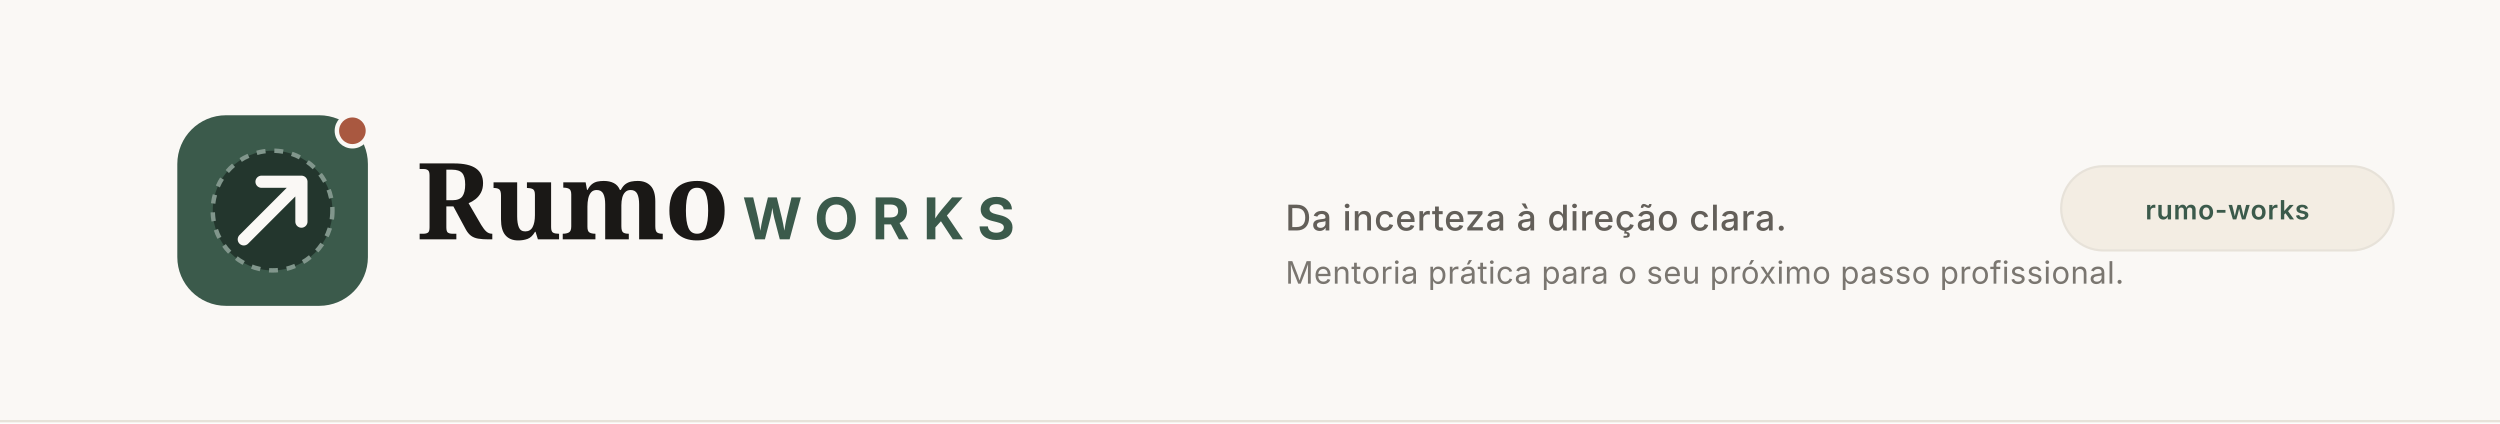
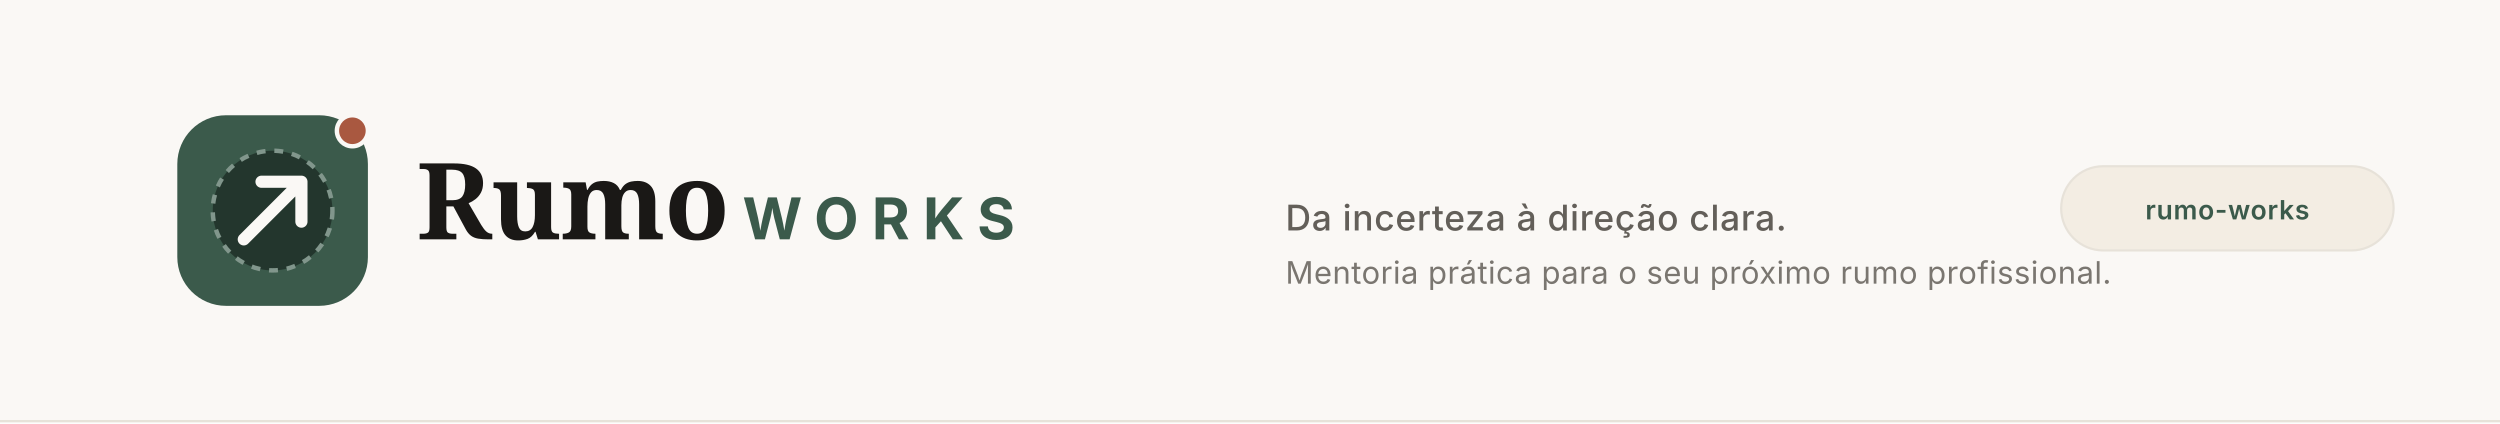
<svg xmlns="http://www.w3.org/2000/svg" viewBox="0 0 1128 191" width="1128" height="191">
  <rect width="1128" height="191" fill="#FAF8F5" />
  <line x1="0" y1="190" x2="1128" y2="190" stroke="#E7E2D9" stroke-width="1" />
  <g transform="translate(80, 52)">
    <rect width="86" height="86" rx="22" fill="#3B5A4B" />
    <circle cx="43" cy="43" r="27" stroke="#EBF1ED" stroke-width="2" stroke-dasharray="4 4" opacity="0.4" />
    <path d="M30 56L56 30M56 30H38M56 30V48" stroke="#FAF8F5" stroke-width="5.5" stroke-linecap="round" stroke-linejoin="round" />
    <circle cx="79" cy="7" r="7" fill="#A95840" stroke="#FAF8F5" stroke-width="2" />
  </g>
  <text x="188" y="108" font-family="Georgia, serif" font-size="48" font-weight="600" fill="#1A1816" letter-spacing="-0.5">Rumo</text>
  <text x="335" y="108" font-family="-apple-system, sans-serif" font-size="26" font-weight="700" fill="#3B5A4B" letter-spacing="6">WORKS</text>
  <text x="580" y="104" font-family="-apple-system, sans-serif" font-size="16" font-weight="500" fill="#635F59" letter-spacing="0.3">Da incerteza à direção clara.</text>
-   <text x="580" y="128" font-family="-apple-system, sans-serif" font-size="14" font-weight="400" fill="#7A7670" letter-spacing="0.2">Mentoria prática para o seu próximo passo profissional.</text>
+   <text x="580" y="128" font-family="-apple-system, sans-serif" font-size="14" font-weight="400" fill="#7A7670" letter-spacing="0.2">Mentoria prática para o seu próximo rumo profissional.</text>
  <g transform="translate(930, 75)">
    <rect width="150" height="38" rx="19" fill="#F3EDE3" stroke="#E7E2D9" stroke-width="1" />
    <text x="75" y="24" text-anchor="middle" font-family="-apple-system, sans-serif" font-size="12" font-weight="600" fill="#3B5A4B" letter-spacing="0.3">rumo-works</text>
  </g>
</svg>
